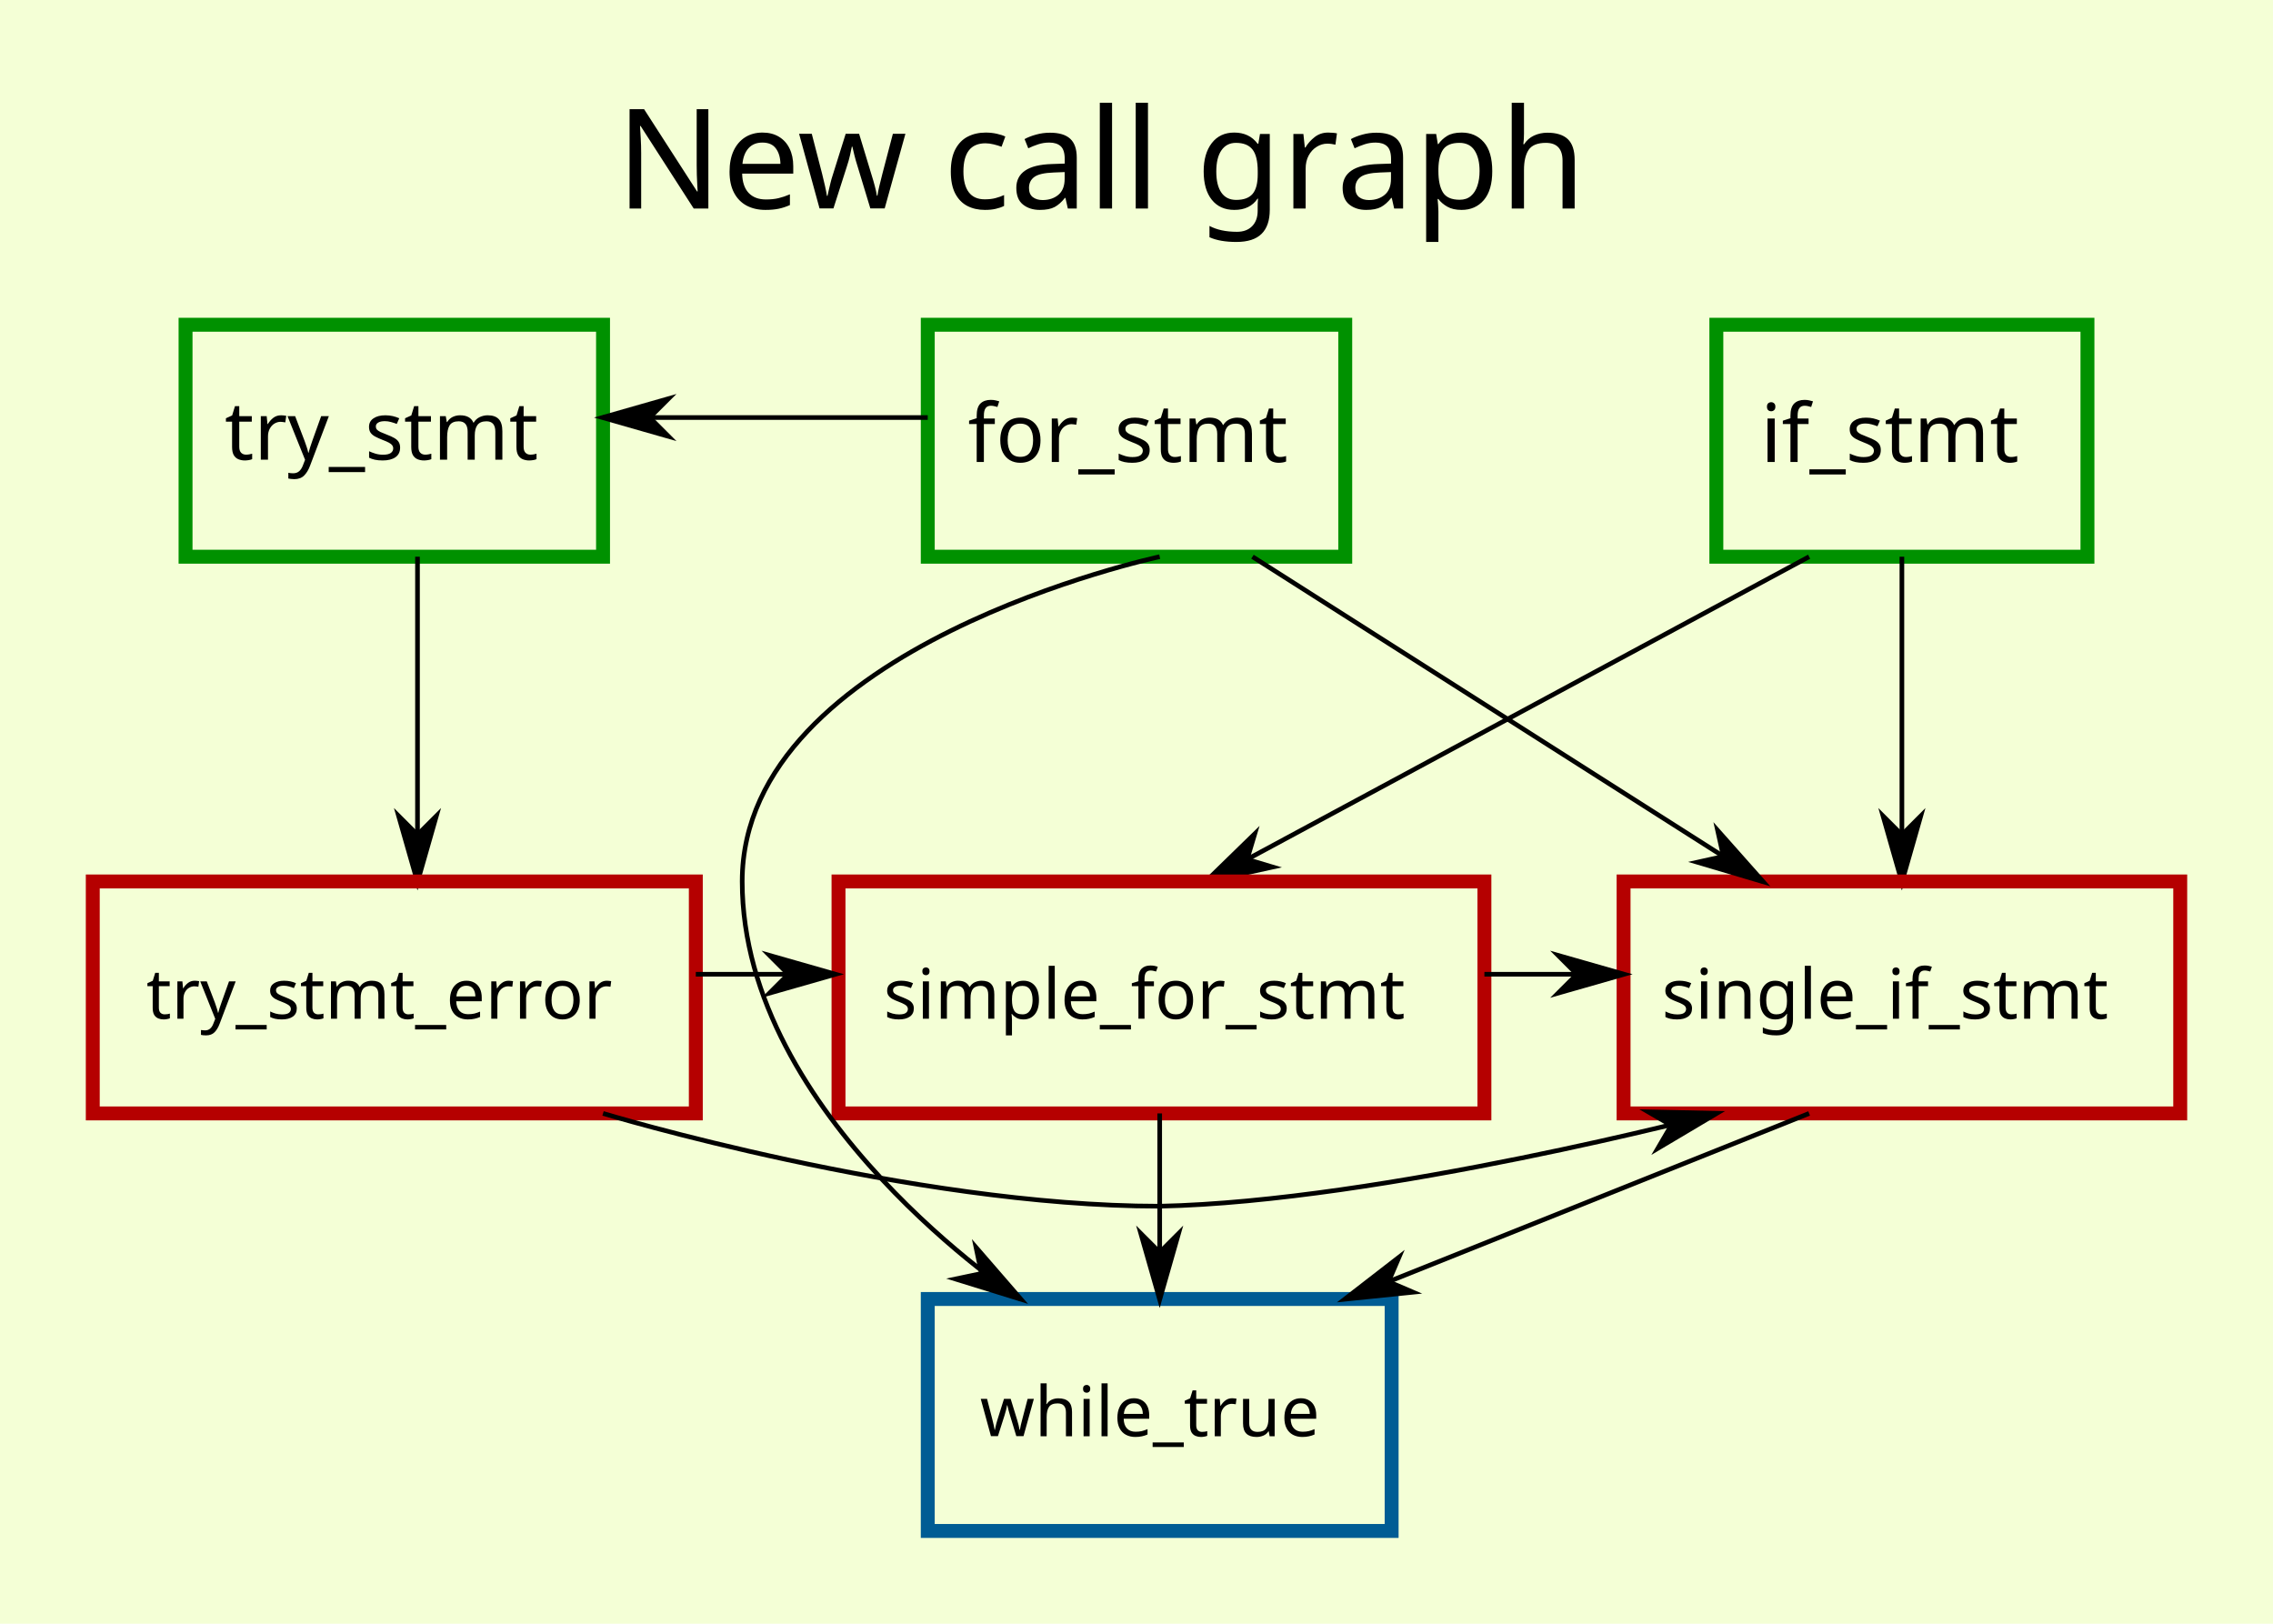
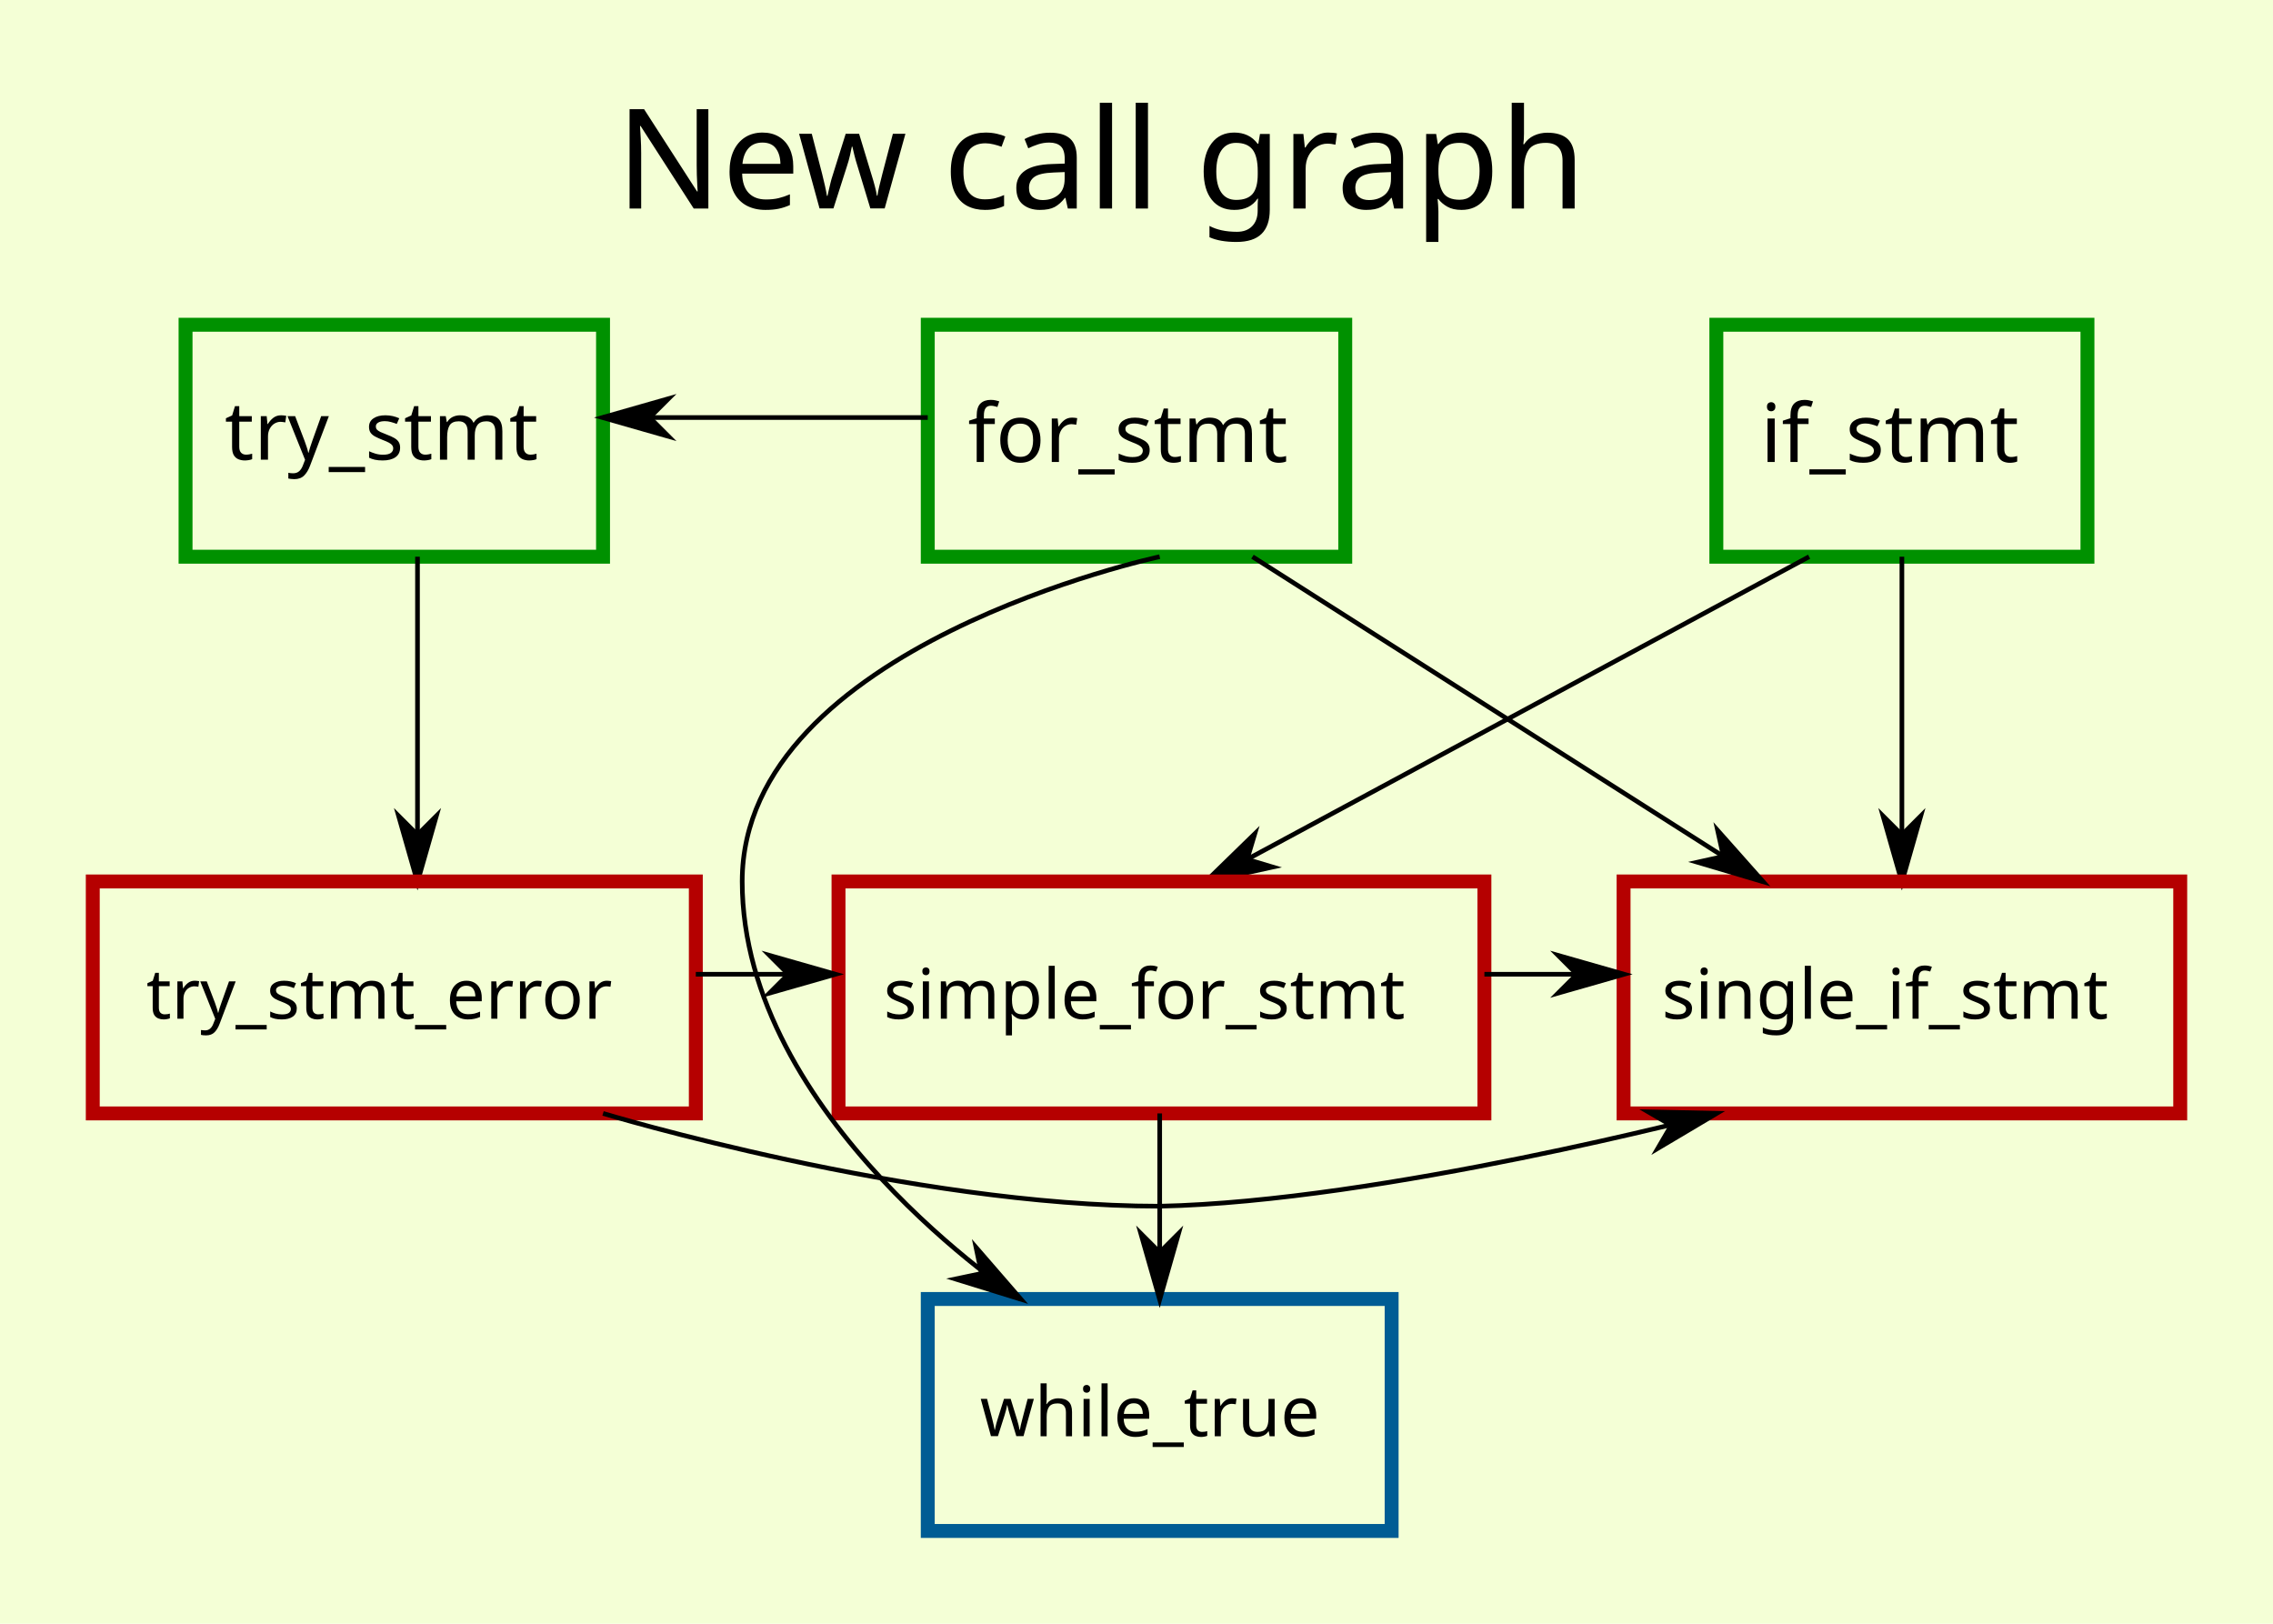
<svg xmlns="http://www.w3.org/2000/svg" width="138.289mm" height="98.778mm" viewBox="0 0 490 350" id="svg3580" version="1.1">
  <defs id="defs3582">
    <marker style="overflow:visible" id="marker4985" refX="0" refY="0" orient="auto">
      <path transform="matrix(-0.8,0,0,-0.8,-10,0)" style="fill:#000000;fill-opacity:1;fill-rule:evenodd;stroke:#000000;stroke-width:1pt;stroke-opacity:1" d="M 0,0 L 5,-5 L -12.5,0 L 5,5 L 0,0 Z" id="path4987" />
    </marker>
    <marker orient="auto" refY="0" refX="0" id="Arrow1Lend" style="overflow:visible">
      <path id="path4504" d="M 0,0 L 5,-5 L -12.5,0 L 5,5 L 0,0 Z" style="fill:#000000;fill-opacity:1;fill-rule:evenodd;stroke:#000000;stroke-width:1pt;stroke-opacity:1" transform="matrix(-0.8,0,0,-0.8,-10,0)" />
    </marker>
    <marker orient="auto" refY="0" refX="0" id="Arrow1Lstart" style="overflow:visible">
      <path id="path4501" d="M 0,0 L 5,-5 L -12.5,0 L 5,5 L 0,0 Z" style="fill:#000000;fill-opacity:1;fill-rule:evenodd;stroke:#000000;stroke-width:1pt;stroke-opacity:1" transform="matrix(0.8,0,0,0.8,10,0)" />
    </marker>
    <marker orient="auto" refY="0" refX="0" id="Arrow1Lend-7" style="overflow:visible">
      <path id="path4504-6" d="M 0,0 L 5,-5 L -12.5,0 L 5,5 L 0,0 Z" style="fill:#000000;fill-opacity:1;fill-rule:evenodd;stroke:#000000;stroke-width:1pt;stroke-opacity:1" transform="matrix(-0.8,0,0,-0.8,-10,0)" />
    </marker>
    <marker style="overflow:visible" id="marker4985-7" refX="0" refY="0" orient="auto">
      <path transform="matrix(-0.8,0,0,-0.8,-10,0)" style="fill:#000000;fill-opacity:1;fill-rule:evenodd;stroke:#000000;stroke-width:1pt;stroke-opacity:1" d="M 0,0 L 5,-5 L -12.5,0 L 5,5 L 0,0 Z" id="path4987-2" />
    </marker>
    <marker orient="auto" refY="0" refX="0" id="Arrow1Lstart-7" style="overflow:visible">
      <path id="path4501-6" d="M 0,0 L 5,-5 L -12.5,0 L 5,5 L 0,0 Z" style="fill:#000000;fill-opacity:1;fill-rule:evenodd;stroke:#000000;stroke-width:1pt;stroke-opacity:1" transform="matrix(0.8,0,0,0.8,10,0)" />
    </marker>
    <marker orient="auto" refY="0" refX="0" id="Arrow1Lstart-7-8" style="overflow:visible">
      <path id="path4501-6-0" d="M 0,0 L 5,-5 L -12.5,0 L 5,5 L 0,0 Z" style="fill:#000000;fill-opacity:1;fill-rule:evenodd;stroke:#000000;stroke-width:1pt;stroke-opacity:1" transform="matrix(0.8,0,0,0.8,10,0)" />
    </marker>
    <marker orient="auto" refY="0" refX="0" id="Arrow1Lstart-7-8-8" style="overflow:visible">
      <path id="path4501-6-0-0" d="M 0,0 L 5,-5 L -12.5,0 L 5,5 L 0,0 Z" style="fill:#000000;fill-opacity:1;fill-rule:evenodd;stroke:#000000;stroke-width:1pt;stroke-opacity:1" transform="matrix(0.8,0,0,0.8,10,0)" />
    </marker>
    <marker orient="auto" refY="0" refX="0" id="Arrow1Lstart-7-8-5" style="overflow:visible">
      <path id="path4501-6-0-2" d="M 0,0 L 5,-5 L -12.5,0 L 5,5 L 0,0 Z" style="fill:#000000;fill-opacity:1;fill-rule:evenodd;stroke:#000000;stroke-width:1pt;stroke-opacity:1" transform="matrix(0.8,0,0,0.8,10,0)" />
    </marker>
    <marker orient="auto" refY="0" refX="0" id="Arrow1Lstart-7-8-5-1" style="overflow:visible">
      <path id="path4501-6-0-2-9" d="M 0,0 L 5,-5 L -12.5,0 L 5,5 L 0,0 Z" style="fill:#000000;fill-opacity:1;fill-rule:evenodd;stroke:#000000;stroke-width:1pt;stroke-opacity:1" transform="matrix(0.8,0,0,0.8,10,0)" />
    </marker>
    <marker orient="auto" refY="0" refX="0" id="Arrow1Lstart-7-8-8-1" style="overflow:visible">
      <path id="path4501-6-0-0-7" d="M 0,0 L 5,-5 L -12.5,0 L 5,5 L 0,0 Z" style="fill:#000000;fill-opacity:1;fill-rule:evenodd;stroke:#000000;stroke-width:1pt;stroke-opacity:1" transform="matrix(0.8,0,0,0.8,10,0)" />
    </marker>
    <marker orient="auto" refY="0" refX="0" id="Arrow1Lstart-7-8-8-1-4" style="overflow:visible">
      <path id="path4501-6-0-0-7-3" d="M 0,0 L 5,-5 L -12.5,0 L 5,5 L 0,0 Z" style="fill:#000000;fill-opacity:1;fill-rule:evenodd;stroke:#000000;stroke-width:1pt;stroke-opacity:1" transform="matrix(0.8,0,0,0.8,10,0)" />
    </marker>
    <marker orient="auto" refY="0" refX="0" id="Arrow1Lstart-7-6" style="overflow:visible">
      <path id="path4501-6-09" d="M 0,0 L 5,-5 L -12.5,0 L 5,5 L 0,0 Z" style="fill:#000000;fill-opacity:1;fill-rule:evenodd;stroke:#000000;stroke-width:1pt;stroke-opacity:1" transform="matrix(0.8,0,0,0.8,10,0)" />
    </marker>
  </defs>
  <g id="layer2" transform="translate(-50,-2.362205)">
    <rect style="opacity:1;fill:#f4ffd6;fill-opacity:1;stroke:none;stroke-width:1.5;stroke-linecap:butt;stroke-linejoin:miter;stroke-miterlimit:4;stroke-dasharray:none;stroke-dashoffset:0;stroke-opacity:1" id="rect4203" width="490" height="350" x="50" y="2.362" />
  </g>
  <g id="layer1" transform="translate(-50,-2.362205)">
    <g id="g3694" transform="translate(2.1138,14.94833)">
      <text id="text3690" y="32.362" x="180.701" style="font-style:normal;font-weight:normal;font-size:37.5px;line-height:125%;font-family:sans-serif;letter-spacing:0px;word-spacing:0px;fill:#000000;fill-opacity:1;stroke:none;stroke-width:1px;stroke-linecap:butt;stroke-linejoin:miter;stroke-opacity:1" xml:space="preserve">
        <tspan y="32.362" x="180.701" id="tspan3692" style="font-weight:normal;font-size:30px">New call graph</tspan>
      </text>
    </g>
    <g id="g3661" transform="translate(310.4974,8.685523)">
      <rect y="63.677" x="109.503" height="50" width="80" id="rect3338" style="opacity:1;fill:none;fill-opacity:1;stroke:#009100;stroke-width:3;stroke-linecap:butt;stroke-linejoin:miter;stroke-miterlimit:4;stroke-dasharray:none;stroke-dashoffset:0;stroke-opacity:1" />
      <text id="text4186" y="93.261" x="119.053" style="font-style:normal;font-variant:normal;font-weight:normal;font-stretch:normal;font-size:17.5px;line-height:125%;font-family:sans;-inkscape-font-specification:sans;letter-spacing:0px;word-spacing:0px;fill:#000000;fill-opacity:1;stroke:none;stroke-width:1px;stroke-linecap:butt;stroke-linejoin:miter;stroke-opacity:1" xml:space="preserve">
        <tspan style="font-style:normal;font-variant:normal;font-weight:normal;font-stretch:normal;font-family:sans-serif;-inkscape-font-specification:sans-serif" y="93.261" x="119.053" id="tspan4188">if_stmt</tspan>
      </text>
    </g>
    <g id="g3656" transform="translate(-180,9.999999)">
      <rect y="62.362" x="270" height="50" width="90" id="rect3338-2" style="opacity:1;fill:none;fill-opacity:1;stroke:#009100;stroke-width:3;stroke-linecap:butt;stroke-linejoin:miter;stroke-miterlimit:4;stroke-dasharray:none;stroke-dashoffset:0;stroke-opacity:1" />
      <text id="text4186-3" y="91.442" x="278.423" style="font-style:normal;font-variant:normal;font-weight:normal;font-stretch:normal;font-size:17.5px;line-height:125%;font-family:sans;-inkscape-font-specification:sans;letter-spacing:0px;word-spacing:0px;fill:#000000;fill-opacity:1;stroke:none;stroke-width:1px;stroke-linecap:butt;stroke-linejoin:miter;stroke-opacity:1" xml:space="preserve">
        <tspan style="font-style:normal;font-variant:normal;font-weight:normal;font-stretch:normal;font-family:sans-serif;-inkscape-font-specification:sans-serif" y="91.442" x="278.423" id="tspan4188-2">try_stmt</tspan>
      </text>
    </g>
    <g id="g3656-1" transform="translate(-20,9.999999)">
      <rect y="62.362" x="270" height="50" width="90" id="rect3338-2-4" style="opacity:1;fill:none;fill-opacity:1;stroke:#009100;stroke-width:3;stroke-linecap:butt;stroke-linejoin:miter;stroke-miterlimit:4;stroke-dasharray:none;stroke-dashoffset:0;stroke-opacity:1" />
      <text id="text4186-3-7" y="91.947" x="278.646" style="font-style:normal;font-variant:normal;font-weight:normal;font-stretch:normal;font-size:17.5px;line-height:125%;font-family:sans;-inkscape-font-specification:sans;letter-spacing:0px;word-spacing:0px;fill:#000000;fill-opacity:1;stroke:none;stroke-width:1px;stroke-linecap:butt;stroke-linejoin:miter;stroke-opacity:1" xml:space="preserve">
        <tspan style="font-style:normal;font-variant:normal;font-weight:normal;font-stretch:normal;font-family:sans-serif;-inkscape-font-specification:sans-serif" y="91.947" x="278.646" id="tspan4188-2-1">for_stmt</tspan>
      </text>
    </g>
    <path style="fill:none;fill-rule:evenodd;stroke:#000000;stroke-width:1;stroke-linecap:butt;stroke-linejoin:miter;stroke-miterlimit:4;stroke-dasharray:none;stroke-opacity:1;marker-end:url(#Arrow1Lend)" d="M 140,122.362 L 140,192.362" id="path3698" />
    <path style="fill:none;fill-rule:evenodd;stroke:#000000;stroke-width:1;stroke-linecap:butt;stroke-linejoin:miter;stroke-miterlimit:4;stroke-dasharray:none;stroke-opacity:1;marker-end:url(#Arrow1Lend-7)" d="M 460,122.362 L 460,192.362" id="path3698-7" />
    <path style="fill:none;fill-rule:evenodd;stroke:#000000;stroke-width:1;stroke-linecap:butt;stroke-linejoin:miter;stroke-miterlimit:4;stroke-dasharray:none;stroke-opacity:1;marker-start:url(#Arrow1Lstart)" d="M 180,92.362 L 250,92.362" id="path3698-7-2" />
    <path style="fill:none;fill-rule:evenodd;stroke:#000000;stroke-width:1;stroke-linecap:butt;stroke-linejoin:miter;stroke-miterlimit:4;stroke-dasharray:none;stroke-opacity:1;marker-start:url(#Arrow1Lstart-7)" d="M 310,192.362 L 440,122.362" id="path3698-7-2-3" />
    <g id="g10486" transform="translate(320,2.2107222e-5)">
      <rect y="192.362" x="80" height="50" width="120" id="rect3338-4" style="opacity:1;fill:none;fill-opacity:1;stroke:#b50000;stroke-width:3;stroke-linecap:butt;stroke-linejoin:miter;stroke-miterlimit:4;stroke-dasharray:none;stroke-dashoffset:0;stroke-opacity:1" />
      <text id="text4186-2" y="221.947" x="88.243" style="font-style:normal;font-variant:normal;font-weight:normal;font-stretch:normal;font-size:17.5px;line-height:125%;font-family:sans;-inkscape-font-specification:sans;letter-spacing:0px;word-spacing:0px;fill:#000000;fill-opacity:1;stroke:none;stroke-width:1px;stroke-linecap:butt;stroke-linejoin:miter;stroke-opacity:1" xml:space="preserve">
        <tspan style="font-style:normal;font-variant:normal;font-weight:normal;font-stretch:normal;font-size:15px;font-family:sans-serif;-inkscape-font-specification:sans-serif" y="221.947" x="88.243" id="tspan4188-27">single_if_stmt</tspan>
      </text>
    </g>
    <g id="g10449" transform="translate(-210,-8.410356e-6)">
      <rect y="192.362" x="280" height="50" width="130" id="rect3338-4-6" style="opacity:1;fill:none;fill-opacity:1;stroke:#b50000;stroke-width:3;stroke-linecap:butt;stroke-linejoin:miter;stroke-miterlimit:4;stroke-dasharray:none;stroke-dashoffset:0;stroke-opacity:1" />
      <text id="text4186-2-4" y="221.947" x="291.544" style="font-style:normal;font-variant:normal;font-weight:normal;font-stretch:normal;font-size:17.5px;line-height:125%;font-family:sans;-inkscape-font-specification:sans;letter-spacing:0px;word-spacing:0px;fill:#000000;fill-opacity:1;stroke:none;stroke-width:1px;stroke-linecap:butt;stroke-linejoin:miter;stroke-opacity:1" xml:space="preserve">
        <tspan style="font-style:normal;font-variant:normal;font-weight:normal;font-stretch:normal;font-size:15px;font-family:sans-serif;-inkscape-font-specification:sans-serif" y="221.947" x="291.544" id="tspan4188-27-1">try_stmt_error</tspan>
      </text>
    </g>
    <g id="g11346" transform="translate(-180,-8.410356e-6)">
      <rect y="192.362" x="410.762" height="50" width="139.238" id="rect3338-4-6-7" style="opacity:1;fill:none;fill-opacity:1;stroke:#b50000;stroke-width:3;stroke-linecap:butt;stroke-linejoin:miter;stroke-miterlimit:4;stroke-dasharray:none;stroke-dashoffset:0;stroke-opacity:1" />
      <text id="text4186-2-4-6" y="221.947" x="420.48" style="font-style:normal;font-variant:normal;font-weight:normal;font-stretch:normal;font-size:17.5px;line-height:125%;font-family:sans;-inkscape-font-specification:sans;letter-spacing:0px;word-spacing:0px;fill:#000000;fill-opacity:1;stroke:none;stroke-width:1px;stroke-linecap:butt;stroke-linejoin:miter;stroke-opacity:1" xml:space="preserve">
        <tspan style="font-style:normal;font-variant:normal;font-weight:normal;font-stretch:normal;font-size:15px;font-family:sans-serif;-inkscape-font-specification:sans-serif" y="221.947" x="420.48" id="tspan4188-27-1-3">simple_for_stmt</tspan>
      </text>
    </g>
    <path style="fill:none;fill-rule:evenodd;stroke:#000000;stroke-width:1;stroke-linecap:butt;stroke-linejoin:miter;stroke-miterlimit:4;stroke-dasharray:none;stroke-opacity:1;marker-start:url(#Arrow1Lstart-7-8)" d="M 400,212.362 L 370,212.362" id="path3698-7-2-3-2" />
    <g id="g11120" transform="translate(10,-8.410356e-6)">
      <rect y="282.362" x="240" height="50" width="100" id="rect3338-4-7" style="opacity:1;fill:none;fill-opacity:1;stroke:#005c94;stroke-width:3;stroke-linecap:butt;stroke-linejoin:miter;stroke-miterlimit:4;stroke-dasharray:none;stroke-dashoffset:0;stroke-opacity:1" />
      <text id="text4186-2-8" y="311.947" x="251.251" style="font-style:normal;font-variant:normal;font-weight:normal;font-stretch:normal;font-size:17.5px;line-height:125%;font-family:sans;-inkscape-font-specification:sans;letter-spacing:0px;word-spacing:0px;fill:#000000;fill-opacity:1;stroke:none;stroke-width:1px;stroke-linecap:butt;stroke-linejoin:miter;stroke-opacity:1" xml:space="preserve">
        <tspan style="font-style:normal;font-variant:normal;font-weight:normal;font-stretch:normal;font-size:15px;font-family:sans-serif;-inkscape-font-specification:sans-serif" y="311.947" x="251.251" id="tspan4188-27-9">while_true</tspan>
      </text>
    </g>
-     <path style="fill:none;fill-rule:evenodd;stroke:#000000;stroke-width:1;stroke-linecap:butt;stroke-linejoin:miter;stroke-miterlimit:4;stroke-dasharray:none;stroke-opacity:1;marker-start:url(#Arrow1Lstart-7-8-8)" d="M 340,282.362 L 440,242.362" id="path3698-7-2-3-2-4" />
    <path style="fill:none;fill-rule:evenodd;stroke:#000000;stroke-width:1;stroke-linecap:butt;stroke-linejoin:miter;stroke-miterlimit:4;stroke-dasharray:none;stroke-opacity:1;marker-start:url(#Arrow1Lstart-7-8-5)" d="M 230,212.362 L 200,212.362" id="path3698-7-2-3-2-1" />
    <path style="fill:none;fill-rule:evenodd;stroke:#000000;stroke-width:1;stroke-linecap:butt;stroke-linejoin:miter;stroke-miterlimit:4;stroke-dasharray:none;stroke-opacity:1;marker-start:url(#Arrow1Lstart-7-8-5-1)" d="M 420,242.362 C 420,242.362 347.835,261.366 300,262.362 C 246.186,262.362 180,242.362 180,242.362" id="path3698-7-2-3-2-1-3" />
    <path style="fill:none;fill-rule:evenodd;stroke:#000000;stroke-width:1;stroke-linecap:butt;stroke-linejoin:miter;stroke-miterlimit:4;stroke-dasharray:none;stroke-opacity:1;marker-start:url(#Arrow1Lstart-7-8-8-1)" d="M 300,282.362 L 300,242.362" id="path3698-7-2-3-2-4-9" />
    <path style="fill:none;fill-rule:evenodd;stroke:#000000;stroke-width:1;stroke-linecap:butt;stroke-linejoin:miter;stroke-miterlimit:4;stroke-dasharray:none;stroke-opacity:1;marker-start:url(#Arrow1Lstart-7-8-8-1-4)" d="M 270,282.362 C 270,282.362 210,243.187 210,192.362 C 210,141.538 300,122.362 300,122.362" id="path3698-7-2-3-2-4-9-1" />
    <path style="fill:none;fill-rule:evenodd;stroke:#000000;stroke-width:1;stroke-linecap:butt;stroke-linejoin:miter;stroke-miterlimit:4;stroke-dasharray:none;stroke-opacity:1;marker-start:url(#Arrow1Lstart-7-6)" d="M 430,192.362 L 320,122.362" id="path3698-7-2-3-0" />
  </g>
</svg>
